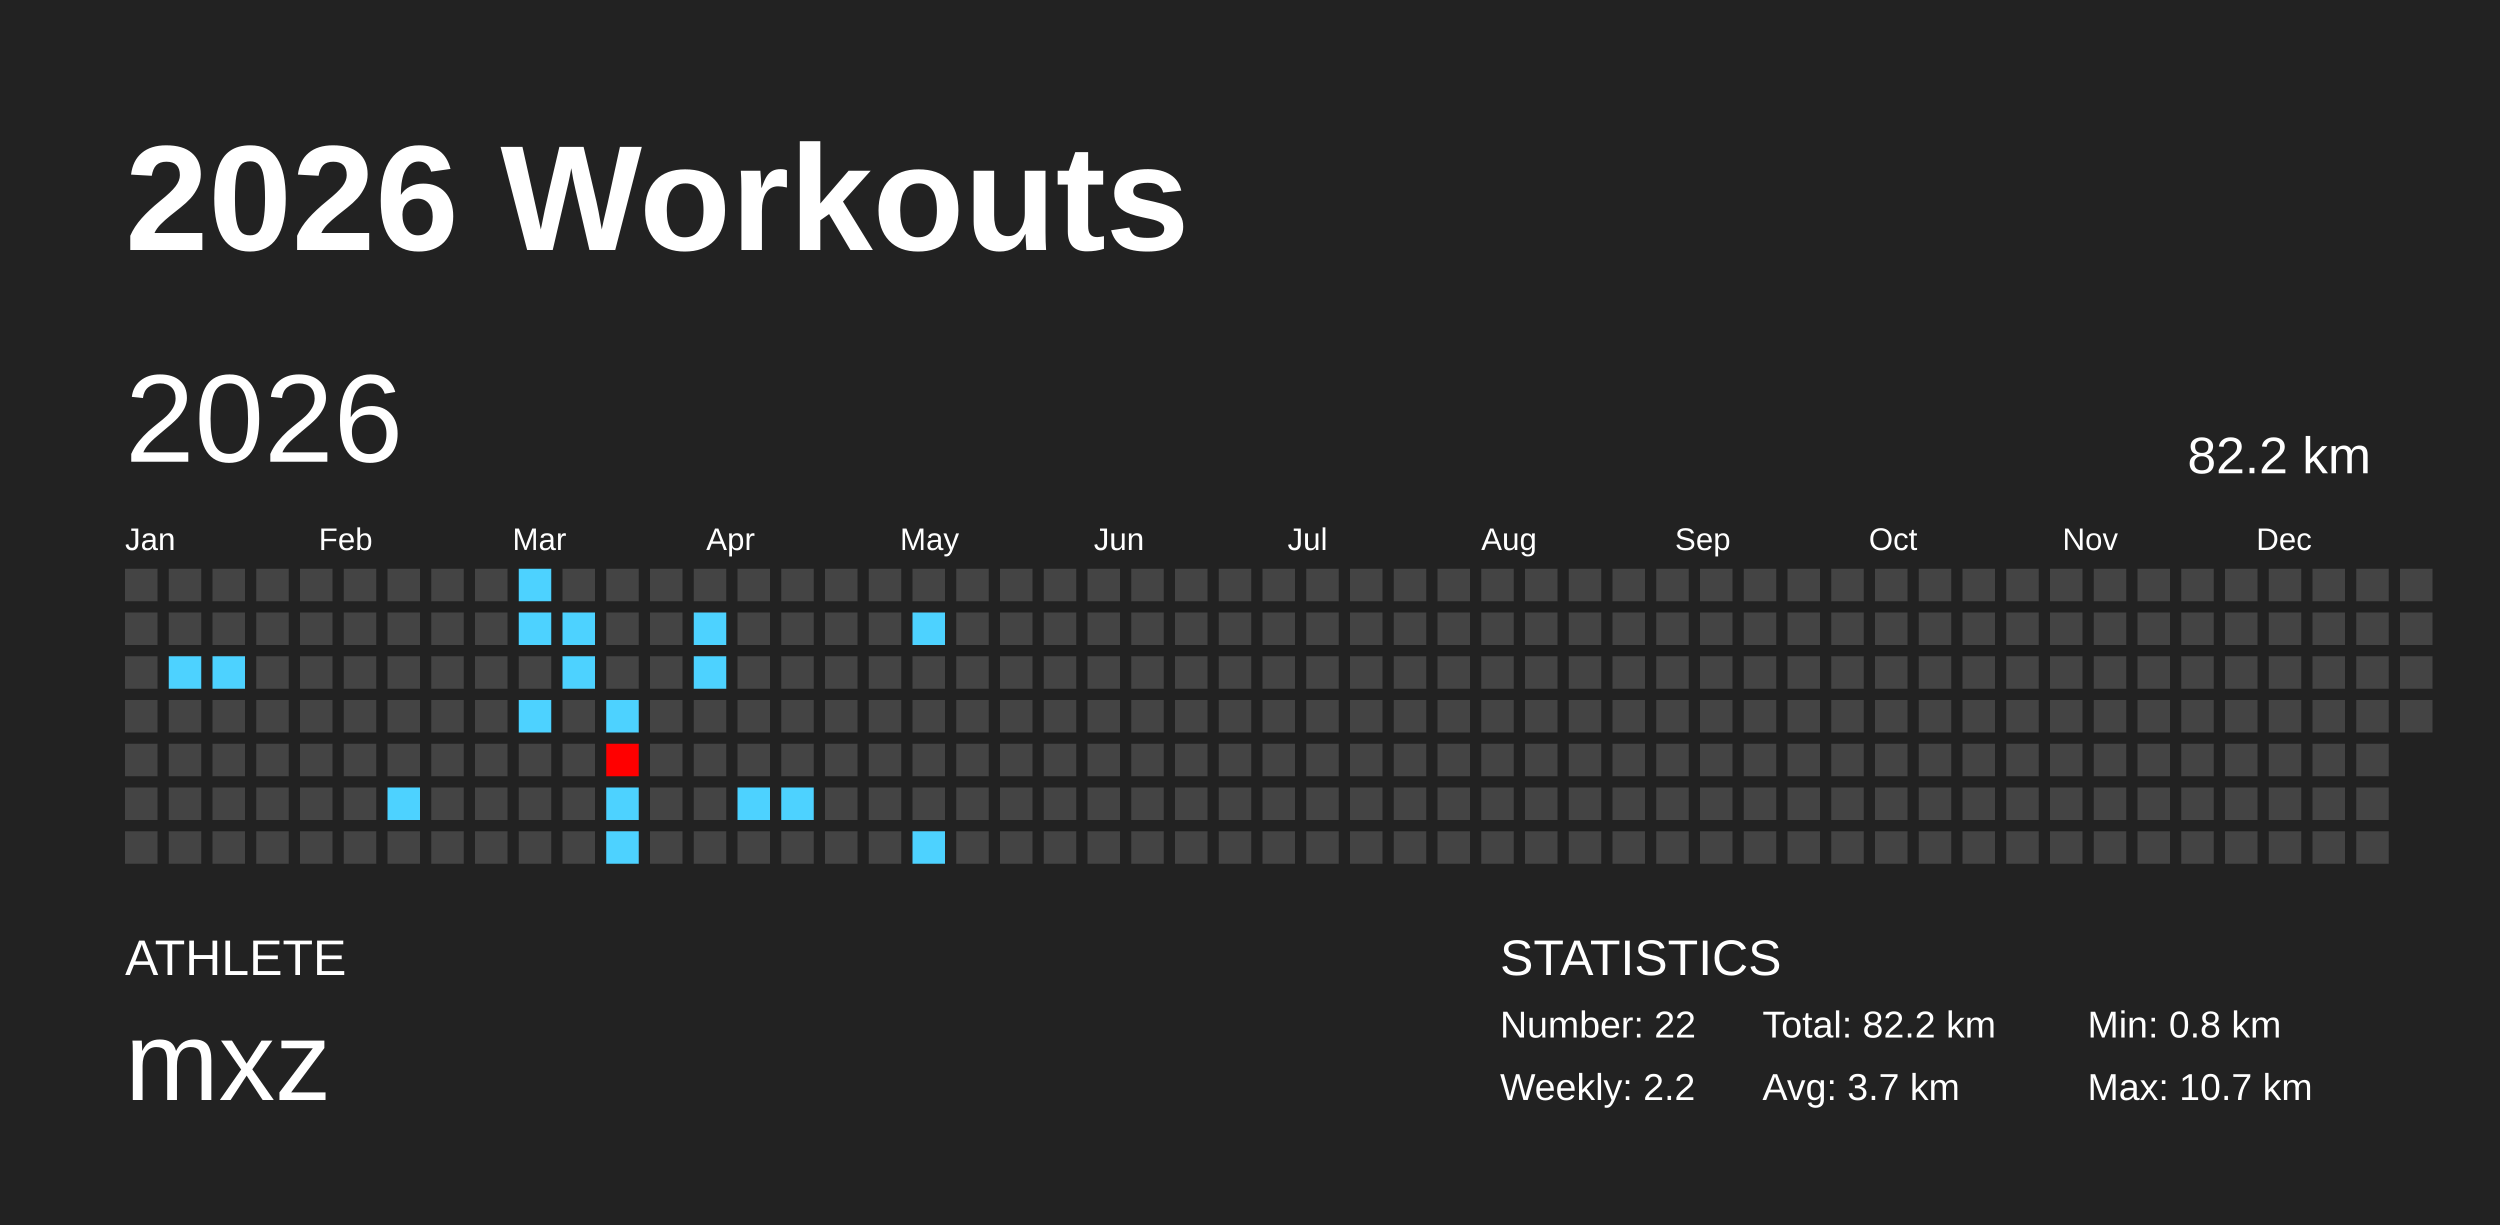
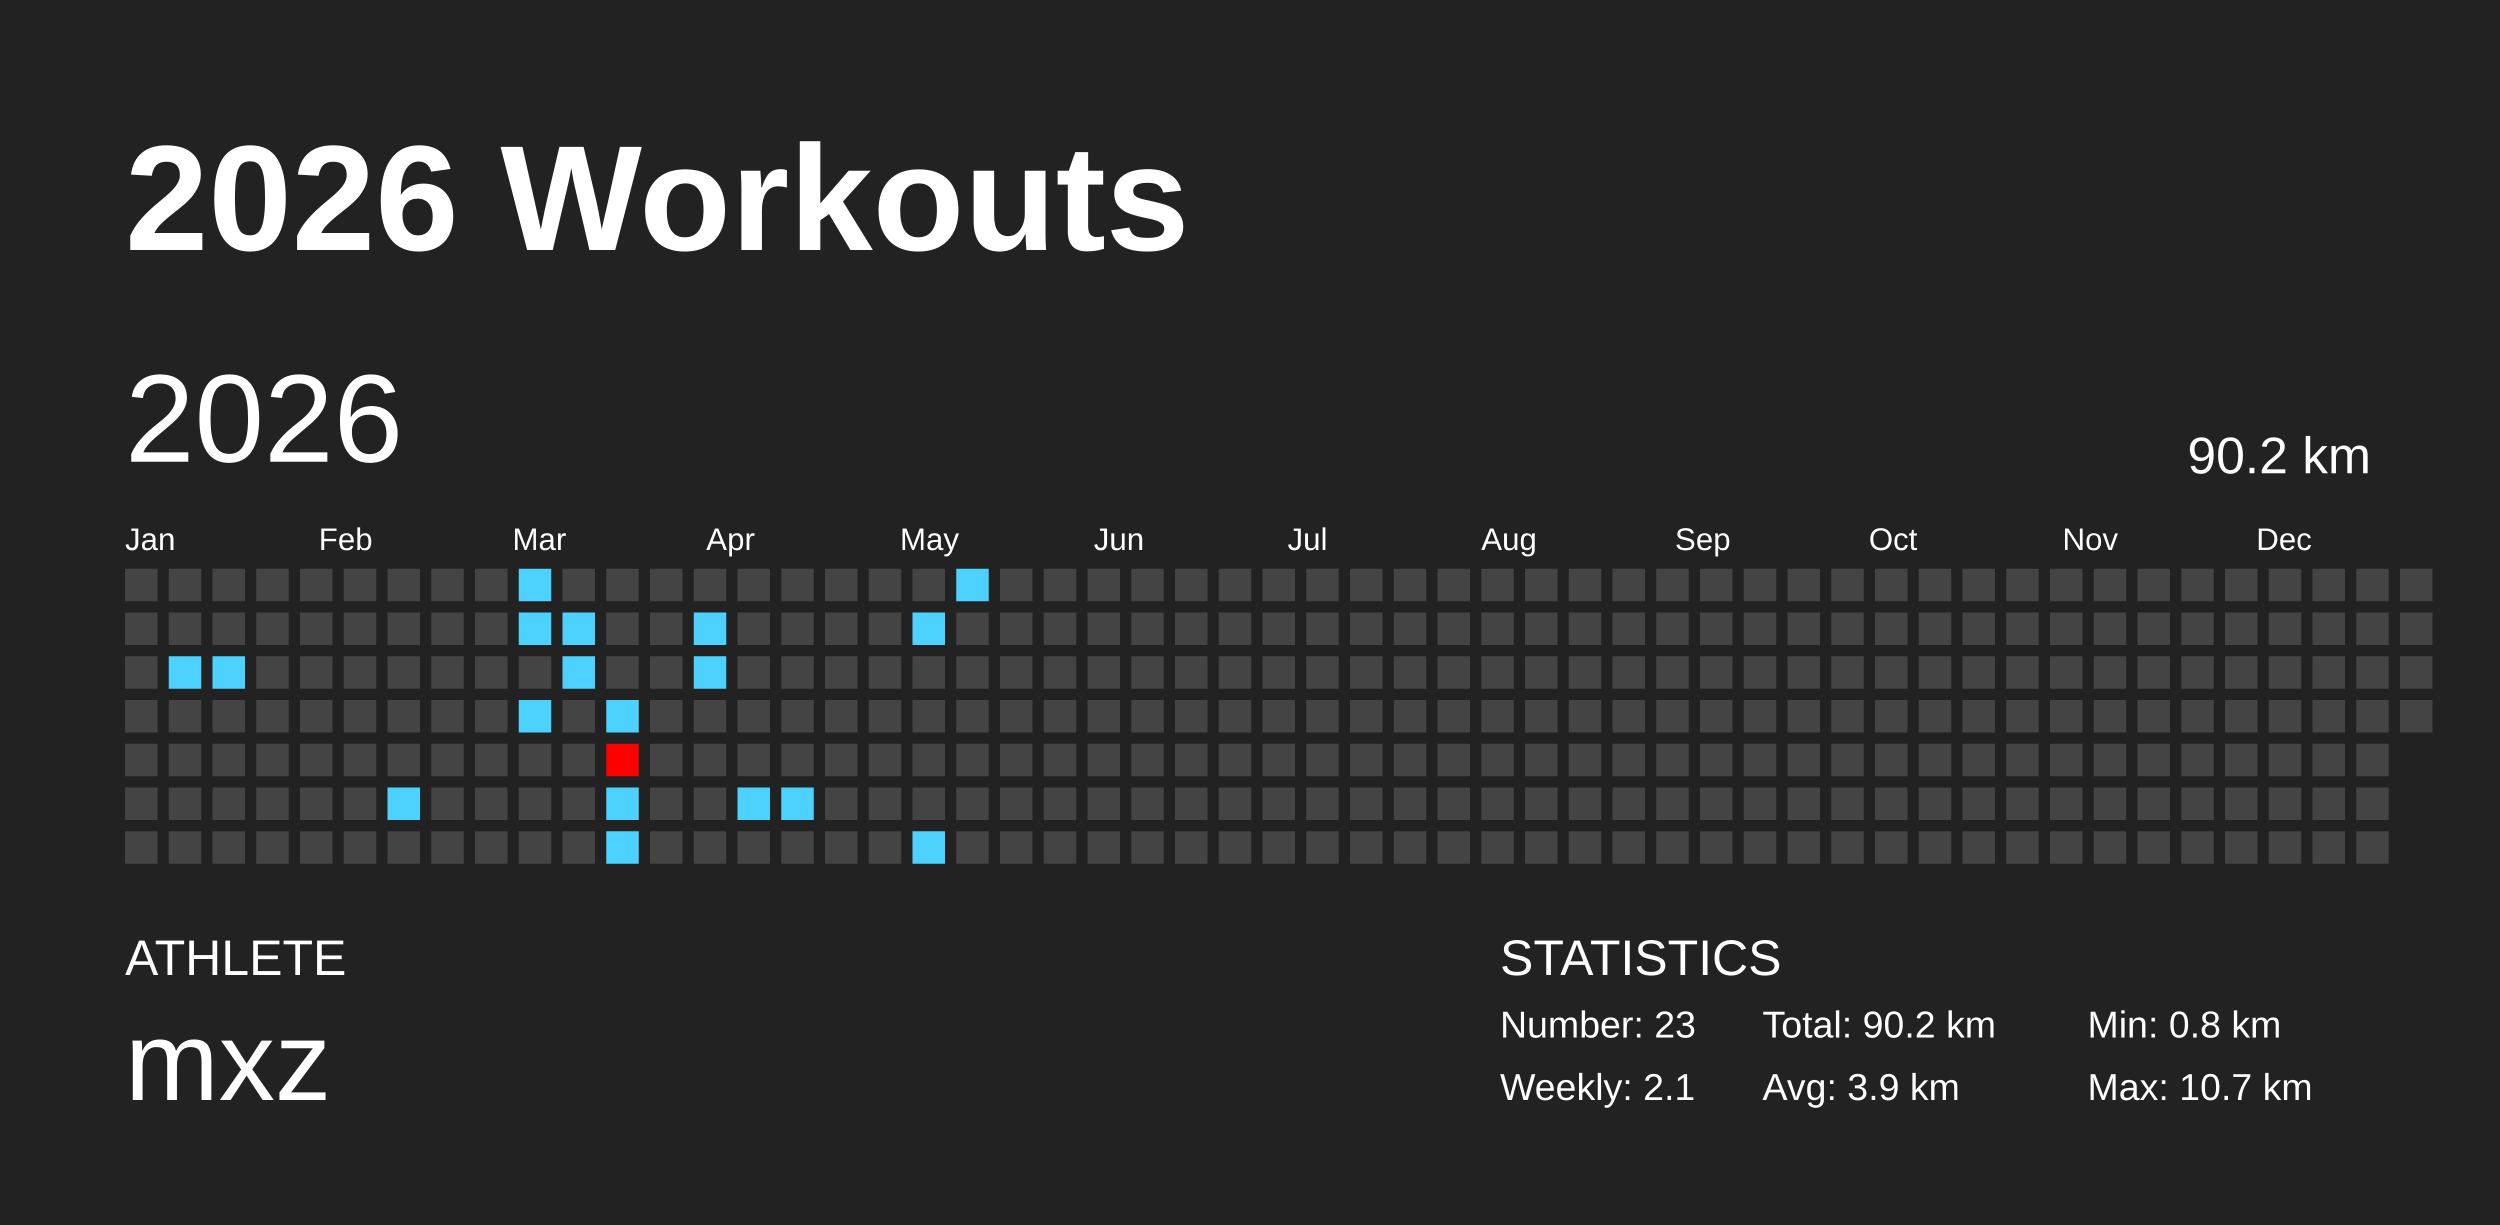
<svg xmlns="http://www.w3.org/2000/svg" baseProfile="full" height="98mm" version="1.1" viewBox="0,0,200,98" width="200mm">
  <defs />
  <rect fill="#222222" height="98" width="200" x="0" y="0" />
  <text fill="#FFFFFF" style="font-size:12px; font-family:Arial; font-weight:bold;" x="10" y="20">2026 Workouts</text>
  <text fill="#FFFFFF" style="font-size:4px; font-family:Arial" x="10" y="78">ATHLETE</text>
  <text fill="#FFFFFF" style="font-size:9px; font-family:Arial" x="10" y="88">mxz</text>
  <text fill="#FFFFFF" style="font-size:4px; font-family:Arial" x="120" y="78">STATISTICS</text>
-   <text fill="#FFFFFF" style="font-size:3px; font-family:Arial" x="120" y="83">Number: 22</text>
-   <text fill="#FFFFFF" style="font-size:3px; font-family:Arial" x="120" y="88">Weekly: 2.2</text>
-   <text fill="#FFFFFF" style="font-size:3px; font-family:Arial" x="141" y="83">Total: 82.2 km</text>
-   <text fill="#FFFFFF" style="font-size:3px; font-family:Arial" x="141" y="88">Avg: 3.7 km</text>
+   <text fill="#FFFFFF" style="font-size:3px; font-family:Arial" x="120" y="83">Number: 23</text>
+   <text fill="#FFFFFF" style="font-size:3px; font-family:Arial" x="120" y="88">Weekly: 2.1</text>
+   <text fill="#FFFFFF" style="font-size:3px; font-family:Arial" x="141" y="83">Total: 90.2 km</text>
+   <text fill="#FFFFFF" style="font-size:3px; font-family:Arial" x="141" y="88">Avg: 3.9 km</text>
  <text fill="#FFFFFF" style="font-size:3px; font-family:Arial" x="167" y="83">Min: 0.8 km</text>
  <text fill="#FFFFFF" style="font-size:3px; font-family:Arial" x="167" y="88">Max: 10.7 km</text>
  <text dominant-baseline="hanging" fill="#FFFFFF" style="font-size:10.0px; font-family:Arial;" x="10" y="30">2026</text>
-   <text dominant-baseline="hanging" fill="#FFFFFF" style="font-size:4.125px; font-family:Arial;" x="175" y="35">82.2 km</text>
+   <text dominant-baseline="hanging" fill="#FFFFFF" style="font-size:4.125px; font-family:Arial;" x="175" y="35">90.2 km</text>
  <text fill="#FFFFFF" style="font-size:2.5px; font-family:Arial" x="10.0" y="44">Jan</text>
  <text fill="#FFFFFF" style="font-size:2.5px; font-family:Arial" x="25.5" y="44">Feb</text>
  <text fill="#FFFFFF" style="font-size:2.5px; font-family:Arial" x="41.0" y="44">Mar</text>
  <text fill="#FFFFFF" style="font-size:2.5px; font-family:Arial" x="56.5" y="44">Apr</text>
  <text fill="#FFFFFF" style="font-size:2.5px; font-family:Arial" x="72.0" y="44">May</text>
  <text fill="#FFFFFF" style="font-size:2.5px; font-family:Arial" x="87.5" y="44">Jun</text>
  <text fill="#FFFFFF" style="font-size:2.5px; font-family:Arial" x="103.0" y="44">Jul</text>
  <text fill="#FFFFFF" style="font-size:2.5px; font-family:Arial" x="118.5" y="44">Aug</text>
  <text fill="#FFFFFF" style="font-size:2.5px; font-family:Arial" x="134.0" y="44">Sep</text>
  <text fill="#FFFFFF" style="font-size:2.5px; font-family:Arial" x="149.5" y="44">Oct</text>
  <text fill="#FFFFFF" style="font-size:2.5px; font-family:Arial" x="165.0" y="44">Nov</text>
  <text fill="#FFFFFF" style="font-size:2.5px; font-family:Arial" x="180.5" y="44">Dec</text>
  <rect fill="#444444" height="2.6" width="2.6" x="10.0" y="45.5" />
  <rect fill="#444444" height="2.6" width="2.6" x="10.0" y="49.0" />
  <rect fill="#444444" height="2.6" width="2.6" x="10.0" y="52.5" />
  <rect fill="#444444" height="2.6" width="2.6" x="10.0" y="56.0" />
  <rect fill="#444444" height="2.6" width="2.6" x="10.0" y="59.5" />
  <rect fill="#444444" height="2.6" width="2.6" x="10.0" y="63.0" />
  <rect fill="#444444" height="2.6" width="2.6" x="10.0" y="66.5" />
  <rect fill="#444444" height="2.6" width="2.6" x="13.5" y="45.5" />
  <rect fill="#444444" height="2.6" width="2.6" x="13.5" y="49.0" />
  <rect fill="#4dd2ff" height="2.6" width="2.6" x="13.5" y="52.5" />
  <rect fill="#444444" height="2.6" width="2.6" x="13.5" y="56.0" />
  <rect fill="#444444" height="2.6" width="2.6" x="13.5" y="59.5" />
  <rect fill="#444444" height="2.6" width="2.6" x="13.5" y="63.0" />
  <rect fill="#444444" height="2.6" width="2.6" x="13.5" y="66.5" />
  <rect fill="#444444" height="2.6" width="2.6" x="17.0" y="45.5" />
  <rect fill="#444444" height="2.6" width="2.6" x="17.0" y="49.0" />
  <rect fill="#4dd2ff" height="2.6" width="2.6" x="17.0" y="52.5" />
  <rect fill="#444444" height="2.6" width="2.6" x="17.0" y="56.0" />
  <rect fill="#444444" height="2.6" width="2.6" x="17.0" y="59.5" />
  <rect fill="#444444" height="2.6" width="2.6" x="17.0" y="63.0" />
  <rect fill="#444444" height="2.6" width="2.6" x="17.0" y="66.5" />
  <rect fill="#444444" height="2.6" width="2.6" x="20.5" y="45.5" />
  <rect fill="#444444" height="2.6" width="2.6" x="20.5" y="49.0" />
  <rect fill="#444444" height="2.6" width="2.6" x="20.5" y="52.5" />
  <rect fill="#444444" height="2.6" width="2.6" x="20.5" y="56.0" />
  <rect fill="#444444" height="2.6" width="2.6" x="20.5" y="59.5" />
  <rect fill="#444444" height="2.6" width="2.6" x="20.5" y="63.0" />
  <rect fill="#444444" height="2.6" width="2.6" x="20.5" y="66.5" />
  <rect fill="#444444" height="2.6" width="2.6" x="24.0" y="45.5" />
  <rect fill="#444444" height="2.6" width="2.6" x="24.0" y="49.0" />
  <rect fill="#444444" height="2.6" width="2.6" x="24.0" y="52.5" />
  <rect fill="#444444" height="2.6" width="2.6" x="24.0" y="56.0" />
  <rect fill="#444444" height="2.6" width="2.6" x="24.0" y="59.5" />
  <rect fill="#444444" height="2.6" width="2.6" x="24.0" y="63.0" />
  <rect fill="#444444" height="2.6" width="2.6" x="24.0" y="66.5" />
  <rect fill="#444444" height="2.6" width="2.6" x="27.5" y="45.5" />
  <rect fill="#444444" height="2.6" width="2.6" x="27.5" y="49.0" />
  <rect fill="#444444" height="2.6" width="2.6" x="27.5" y="52.5" />
  <rect fill="#444444" height="2.6" width="2.6" x="27.5" y="56.0" />
  <rect fill="#444444" height="2.6" width="2.6" x="27.5" y="59.5" />
  <rect fill="#444444" height="2.6" width="2.6" x="27.5" y="63.0" />
  <rect fill="#444444" height="2.6" width="2.6" x="27.5" y="66.5" />
  <rect fill="#444444" height="2.6" width="2.6" x="31.0" y="45.5" />
  <rect fill="#444444" height="2.6" width="2.6" x="31.0" y="49.0" />
  <rect fill="#444444" height="2.6" width="2.6" x="31.0" y="52.5" />
  <rect fill="#444444" height="2.6" width="2.6" x="31.0" y="56.0" />
  <rect fill="#444444" height="2.6" width="2.6" x="31.0" y="59.5" />
  <rect fill="#4dd2ff" height="2.6" width="2.6" x="31.0" y="63.0" />
  <rect fill="#444444" height="2.6" width="2.6" x="31.0" y="66.5" />
  <rect fill="#444444" height="2.6" width="2.6" x="34.5" y="45.5" />
  <rect fill="#444444" height="2.6" width="2.6" x="34.5" y="49.0" />
  <rect fill="#444444" height="2.6" width="2.6" x="34.5" y="52.5" />
  <rect fill="#444444" height="2.6" width="2.6" x="34.5" y="56.0" />
  <rect fill="#444444" height="2.6" width="2.6" x="34.5" y="59.5" />
  <rect fill="#444444" height="2.6" width="2.6" x="34.5" y="63.0" />
  <rect fill="#444444" height="2.6" width="2.6" x="34.5" y="66.5" />
  <rect fill="#444444" height="2.6" width="2.6" x="38.0" y="45.5" />
  <rect fill="#444444" height="2.6" width="2.6" x="38.0" y="49.0" />
  <rect fill="#444444" height="2.6" width="2.6" x="38.0" y="52.5" />
  <rect fill="#444444" height="2.6" width="2.6" x="38.0" y="56.0" />
  <rect fill="#444444" height="2.6" width="2.6" x="38.0" y="59.5" />
  <rect fill="#444444" height="2.6" width="2.6" x="38.0" y="63.0" />
  <rect fill="#444444" height="2.6" width="2.6" x="38.0" y="66.5" />
  <rect fill="#4dd2ff" height="2.6" width="2.6" x="41.5" y="45.5" />
  <rect fill="#4dd2ff" height="2.6" width="2.6" x="41.5" y="49.0" />
  <rect fill="#444444" height="2.6" width="2.6" x="41.5" y="52.5" />
  <rect fill="#4dd2ff" height="2.6" width="2.6" x="41.5" y="56.0" />
  <rect fill="#444444" height="2.6" width="2.6" x="41.5" y="59.5" />
  <rect fill="#444444" height="2.6" width="2.6" x="41.5" y="63.0" />
  <rect fill="#444444" height="2.6" width="2.6" x="41.5" y="66.5" />
  <rect fill="#444444" height="2.6" width="2.6" x="45.0" y="45.5" />
  <rect fill="#4dd2ff" height="2.6" width="2.6" x="45.0" y="49.0" />
  <rect fill="#4dd2ff" height="2.6" width="2.6" x="45.0" y="52.5" />
  <rect fill="#444444" height="2.6" width="2.6" x="45.0" y="56.0" />
  <rect fill="#444444" height="2.6" width="2.6" x="45.0" y="59.5" />
  <rect fill="#444444" height="2.6" width="2.6" x="45.0" y="63.0" />
  <rect fill="#444444" height="2.6" width="2.6" x="45.0" y="66.5" />
  <rect fill="#444444" height="2.6" width="2.6" x="48.5" y="45.5" />
  <rect fill="#444444" height="2.6" width="2.6" x="48.5" y="49.0" />
  <rect fill="#444444" height="2.6" width="2.6" x="48.5" y="52.5" />
  <rect fill="#4dd2ff" height="2.6" width="2.6" x="48.5" y="56.0" />
  <rect fill="#ff0000" height="2.6" width="2.6" x="48.5" y="59.5" />
  <rect fill="#4dd2ff" height="2.6" width="2.6" x="48.5" y="63.0" />
  <rect fill="#4dd2ff" height="2.6" width="2.6" x="48.5" y="66.5" />
  <rect fill="#444444" height="2.6" width="2.6" x="52.0" y="45.5" />
  <rect fill="#444444" height="2.6" width="2.6" x="52.0" y="49.0" />
  <rect fill="#444444" height="2.6" width="2.6" x="52.0" y="52.5" />
  <rect fill="#444444" height="2.6" width="2.6" x="52.0" y="56.0" />
  <rect fill="#444444" height="2.6" width="2.6" x="52.0" y="59.5" />
  <rect fill="#444444" height="2.6" width="2.6" x="52.0" y="63.0" />
  <rect fill="#444444" height="2.6" width="2.6" x="52.0" y="66.5" />
  <rect fill="#444444" height="2.6" width="2.6" x="55.5" y="45.5" />
  <rect fill="#4dd2ff" height="2.6" width="2.6" x="55.5" y="49.0" />
  <rect fill="#4dd2ff" height="2.6" width="2.6" x="55.5" y="52.5" />
  <rect fill="#444444" height="2.6" width="2.6" x="55.5" y="56.0" />
  <rect fill="#444444" height="2.6" width="2.6" x="55.5" y="59.5" />
  <rect fill="#444444" height="2.6" width="2.6" x="55.5" y="63.0" />
  <rect fill="#444444" height="2.6" width="2.6" x="55.5" y="66.5" />
  <rect fill="#444444" height="2.6" width="2.6" x="59.0" y="45.5" />
  <rect fill="#444444" height="2.6" width="2.6" x="59.0" y="49.0" />
  <rect fill="#444444" height="2.6" width="2.6" x="59.0" y="52.5" />
  <rect fill="#444444" height="2.6" width="2.6" x="59.0" y="56.0" />
  <rect fill="#444444" height="2.6" width="2.6" x="59.0" y="59.5" />
  <rect fill="#4dd2ff" height="2.6" width="2.6" x="59.0" y="63.0" />
  <rect fill="#444444" height="2.6" width="2.6" x="59.0" y="66.5" />
  <rect fill="#444444" height="2.6" width="2.6" x="62.5" y="45.5" />
  <rect fill="#444444" height="2.6" width="2.6" x="62.5" y="49.0" />
  <rect fill="#444444" height="2.6" width="2.6" x="62.5" y="52.5" />
  <rect fill="#444444" height="2.6" width="2.6" x="62.5" y="56.0" />
  <rect fill="#444444" height="2.6" width="2.6" x="62.5" y="59.5" />
  <rect fill="#4dd2ff" height="2.6" width="2.6" x="62.5" y="63.0" />
  <rect fill="#444444" height="2.6" width="2.6" x="62.5" y="66.5" />
  <rect fill="#444444" height="2.6" width="2.6" x="66.0" y="45.5" />
  <rect fill="#444444" height="2.6" width="2.6" x="66.0" y="49.0" />
  <rect fill="#444444" height="2.6" width="2.6" x="66.0" y="52.5" />
  <rect fill="#444444" height="2.6" width="2.6" x="66.0" y="56.0" />
  <rect fill="#444444" height="2.6" width="2.6" x="66.0" y="59.5" />
  <rect fill="#444444" height="2.6" width="2.6" x="66.0" y="63.0" />
  <rect fill="#444444" height="2.6" width="2.6" x="66.0" y="66.5" />
  <rect fill="#444444" height="2.6" width="2.6" x="69.5" y="45.5" />
  <rect fill="#444444" height="2.6" width="2.6" x="69.5" y="49.0" />
  <rect fill="#444444" height="2.6" width="2.6" x="69.5" y="52.5" />
  <rect fill="#444444" height="2.6" width="2.6" x="69.5" y="56.0" />
  <rect fill="#444444" height="2.6" width="2.6" x="69.5" y="59.5" />
  <rect fill="#444444" height="2.6" width="2.6" x="69.5" y="63.0" />
  <rect fill="#444444" height="2.6" width="2.6" x="69.5" y="66.5" />
  <rect fill="#444444" height="2.6" width="2.6" x="73.0" y="45.5" />
  <rect fill="#4dd2ff" height="2.6" width="2.6" x="73.0" y="49.0" />
  <rect fill="#444444" height="2.6" width="2.6" x="73.0" y="52.5" />
  <rect fill="#444444" height="2.6" width="2.6" x="73.0" y="56.0" />
  <rect fill="#444444" height="2.6" width="2.6" x="73.0" y="59.5" />
  <rect fill="#444444" height="2.6" width="2.6" x="73.0" y="63.0" />
  <rect fill="#4dd2ff" height="2.6" width="2.6" x="73.0" y="66.5" />
-   <rect fill="#444444" height="2.6" width="2.6" x="76.5" y="45.5" />
+   <rect fill="#4dd2ff" height="2.6" width="2.6" x="76.5" y="45.5" />
  <rect fill="#444444" height="2.6" width="2.6" x="76.5" y="49.0" />
  <rect fill="#444444" height="2.6" width="2.6" x="76.5" y="52.5" />
  <rect fill="#444444" height="2.6" width="2.6" x="76.5" y="56.0" />
  <rect fill="#444444" height="2.6" width="2.6" x="76.5" y="59.5" />
  <rect fill="#444444" height="2.6" width="2.6" x="76.5" y="63.0" />
  <rect fill="#444444" height="2.6" width="2.6" x="76.5" y="66.5" />
  <rect fill="#444444" height="2.6" width="2.6" x="80.0" y="45.5" />
  <rect fill="#444444" height="2.6" width="2.6" x="80.0" y="49.0" />
  <rect fill="#444444" height="2.6" width="2.6" x="80.0" y="52.5" />
  <rect fill="#444444" height="2.6" width="2.6" x="80.0" y="56.0" />
  <rect fill="#444444" height="2.6" width="2.6" x="80.0" y="59.5" />
  <rect fill="#444444" height="2.6" width="2.6" x="80.0" y="63.0" />
  <rect fill="#444444" height="2.6" width="2.6" x="80.0" y="66.5" />
  <rect fill="#444444" height="2.6" width="2.6" x="83.5" y="45.5" />
  <rect fill="#444444" height="2.6" width="2.6" x="83.5" y="49.0" />
  <rect fill="#444444" height="2.6" width="2.6" x="83.5" y="52.5" />
  <rect fill="#444444" height="2.6" width="2.6" x="83.5" y="56.0" />
  <rect fill="#444444" height="2.6" width="2.6" x="83.5" y="59.5" />
  <rect fill="#444444" height="2.6" width="2.6" x="83.5" y="63.0" />
  <rect fill="#444444" height="2.6" width="2.6" x="83.5" y="66.5" />
  <rect fill="#444444" height="2.6" width="2.6" x="87.0" y="45.5" />
  <rect fill="#444444" height="2.6" width="2.6" x="87.0" y="49.0" />
  <rect fill="#444444" height="2.6" width="2.6" x="87.0" y="52.5" />
  <rect fill="#444444" height="2.6" width="2.6" x="87.0" y="56.0" />
  <rect fill="#444444" height="2.6" width="2.6" x="87.0" y="59.5" />
  <rect fill="#444444" height="2.6" width="2.6" x="87.0" y="63.0" />
  <rect fill="#444444" height="2.6" width="2.6" x="87.0" y="66.5" />
  <rect fill="#444444" height="2.6" width="2.6" x="90.5" y="45.5" />
  <rect fill="#444444" height="2.6" width="2.6" x="90.5" y="49.0" />
  <rect fill="#444444" height="2.6" width="2.6" x="90.5" y="52.5" />
  <rect fill="#444444" height="2.6" width="2.6" x="90.5" y="56.0" />
  <rect fill="#444444" height="2.6" width="2.6" x="90.5" y="59.5" />
  <rect fill="#444444" height="2.6" width="2.6" x="90.5" y="63.0" />
  <rect fill="#444444" height="2.6" width="2.6" x="90.5" y="66.5" />
  <rect fill="#444444" height="2.6" width="2.6" x="94.0" y="45.5" />
  <rect fill="#444444" height="2.6" width="2.6" x="94.0" y="49.0" />
  <rect fill="#444444" height="2.6" width="2.6" x="94.0" y="52.5" />
  <rect fill="#444444" height="2.6" width="2.6" x="94.0" y="56.0" />
  <rect fill="#444444" height="2.6" width="2.6" x="94.0" y="59.5" />
  <rect fill="#444444" height="2.6" width="2.6" x="94.0" y="63.0" />
  <rect fill="#444444" height="2.6" width="2.6" x="94.0" y="66.5" />
  <rect fill="#444444" height="2.6" width="2.6" x="97.5" y="45.5" />
  <rect fill="#444444" height="2.6" width="2.6" x="97.5" y="49.0" />
  <rect fill="#444444" height="2.6" width="2.6" x="97.5" y="52.5" />
  <rect fill="#444444" height="2.6" width="2.6" x="97.5" y="56.0" />
  <rect fill="#444444" height="2.6" width="2.6" x="97.5" y="59.5" />
  <rect fill="#444444" height="2.6" width="2.6" x="97.5" y="63.0" />
  <rect fill="#444444" height="2.6" width="2.6" x="97.5" y="66.5" />
  <rect fill="#444444" height="2.6" width="2.6" x="101.0" y="45.5" />
  <rect fill="#444444" height="2.6" width="2.6" x="101.0" y="49.0" />
  <rect fill="#444444" height="2.6" width="2.6" x="101.0" y="52.5" />
  <rect fill="#444444" height="2.6" width="2.6" x="101.0" y="56.0" />
  <rect fill="#444444" height="2.6" width="2.6" x="101.0" y="59.5" />
  <rect fill="#444444" height="2.6" width="2.6" x="101.0" y="63.0" />
  <rect fill="#444444" height="2.6" width="2.6" x="101.0" y="66.5" />
  <rect fill="#444444" height="2.6" width="2.6" x="104.5" y="45.5" />
  <rect fill="#444444" height="2.6" width="2.6" x="104.5" y="49.0" />
  <rect fill="#444444" height="2.6" width="2.6" x="104.5" y="52.5" />
  <rect fill="#444444" height="2.6" width="2.6" x="104.5" y="56.0" />
  <rect fill="#444444" height="2.6" width="2.6" x="104.5" y="59.5" />
  <rect fill="#444444" height="2.6" width="2.6" x="104.5" y="63.0" />
  <rect fill="#444444" height="2.6" width="2.6" x="104.5" y="66.5" />
  <rect fill="#444444" height="2.6" width="2.6" x="108.0" y="45.5" />
  <rect fill="#444444" height="2.6" width="2.6" x="108.0" y="49.0" />
  <rect fill="#444444" height="2.6" width="2.6" x="108.0" y="52.5" />
  <rect fill="#444444" height="2.6" width="2.6" x="108.0" y="56.0" />
  <rect fill="#444444" height="2.6" width="2.6" x="108.0" y="59.5" />
  <rect fill="#444444" height="2.6" width="2.6" x="108.0" y="63.0" />
  <rect fill="#444444" height="2.6" width="2.6" x="108.0" y="66.5" />
  <rect fill="#444444" height="2.6" width="2.6" x="111.5" y="45.5" />
  <rect fill="#444444" height="2.6" width="2.6" x="111.5" y="49.0" />
  <rect fill="#444444" height="2.6" width="2.6" x="111.5" y="52.5" />
  <rect fill="#444444" height="2.6" width="2.6" x="111.5" y="56.0" />
  <rect fill="#444444" height="2.6" width="2.6" x="111.5" y="59.5" />
  <rect fill="#444444" height="2.6" width="2.6" x="111.5" y="63.0" />
  <rect fill="#444444" height="2.6" width="2.6" x="111.5" y="66.5" />
  <rect fill="#444444" height="2.6" width="2.6" x="115.0" y="45.5" />
  <rect fill="#444444" height="2.6" width="2.6" x="115.0" y="49.0" />
  <rect fill="#444444" height="2.6" width="2.6" x="115.0" y="52.5" />
  <rect fill="#444444" height="2.6" width="2.6" x="115.0" y="56.0" />
  <rect fill="#444444" height="2.6" width="2.6" x="115.0" y="59.5" />
  <rect fill="#444444" height="2.6" width="2.6" x="115.0" y="63.0" />
  <rect fill="#444444" height="2.6" width="2.6" x="115.0" y="66.5" />
  <rect fill="#444444" height="2.6" width="2.6" x="118.5" y="45.5" />
  <rect fill="#444444" height="2.6" width="2.6" x="118.5" y="49.0" />
  <rect fill="#444444" height="2.6" width="2.6" x="118.5" y="52.5" />
  <rect fill="#444444" height="2.6" width="2.6" x="118.5" y="56.0" />
  <rect fill="#444444" height="2.6" width="2.6" x="118.5" y="59.5" />
  <rect fill="#444444" height="2.6" width="2.6" x="118.5" y="63.0" />
  <rect fill="#444444" height="2.6" width="2.6" x="118.5" y="66.5" />
  <rect fill="#444444" height="2.6" width="2.6" x="122.0" y="45.5" />
  <rect fill="#444444" height="2.6" width="2.6" x="122.0" y="49.0" />
  <rect fill="#444444" height="2.6" width="2.6" x="122.0" y="52.5" />
  <rect fill="#444444" height="2.6" width="2.6" x="122.0" y="56.0" />
  <rect fill="#444444" height="2.6" width="2.6" x="122.0" y="59.5" />
  <rect fill="#444444" height="2.6" width="2.6" x="122.0" y="63.0" />
  <rect fill="#444444" height="2.6" width="2.6" x="122.0" y="66.5" />
  <rect fill="#444444" height="2.6" width="2.6" x="125.5" y="45.5" />
  <rect fill="#444444" height="2.6" width="2.6" x="125.5" y="49.0" />
  <rect fill="#444444" height="2.6" width="2.6" x="125.5" y="52.5" />
  <rect fill="#444444" height="2.6" width="2.6" x="125.5" y="56.0" />
  <rect fill="#444444" height="2.6" width="2.6" x="125.5" y="59.5" />
  <rect fill="#444444" height="2.6" width="2.6" x="125.5" y="63.0" />
  <rect fill="#444444" height="2.6" width="2.6" x="125.5" y="66.5" />
  <rect fill="#444444" height="2.6" width="2.6" x="129.0" y="45.5" />
  <rect fill="#444444" height="2.6" width="2.6" x="129.0" y="49.0" />
  <rect fill="#444444" height="2.6" width="2.6" x="129.0" y="52.5" />
  <rect fill="#444444" height="2.6" width="2.6" x="129.0" y="56.0" />
  <rect fill="#444444" height="2.6" width="2.6" x="129.0" y="59.5" />
  <rect fill="#444444" height="2.6" width="2.6" x="129.0" y="63.0" />
  <rect fill="#444444" height="2.6" width="2.6" x="129.0" y="66.5" />
  <rect fill="#444444" height="2.6" width="2.6" x="132.5" y="45.5" />
  <rect fill="#444444" height="2.6" width="2.6" x="132.5" y="49.0" />
  <rect fill="#444444" height="2.6" width="2.6" x="132.5" y="52.5" />
  <rect fill="#444444" height="2.6" width="2.6" x="132.5" y="56.0" />
  <rect fill="#444444" height="2.6" width="2.6" x="132.5" y="59.5" />
  <rect fill="#444444" height="2.6" width="2.6" x="132.5" y="63.0" />
  <rect fill="#444444" height="2.6" width="2.6" x="132.5" y="66.5" />
  <rect fill="#444444" height="2.6" width="2.6" x="136.0" y="45.5" />
  <rect fill="#444444" height="2.6" width="2.6" x="136.0" y="49.0" />
  <rect fill="#444444" height="2.6" width="2.6" x="136.0" y="52.5" />
  <rect fill="#444444" height="2.6" width="2.6" x="136.0" y="56.0" />
  <rect fill="#444444" height="2.6" width="2.6" x="136.0" y="59.5" />
  <rect fill="#444444" height="2.6" width="2.6" x="136.0" y="63.0" />
  <rect fill="#444444" height="2.6" width="2.6" x="136.0" y="66.5" />
  <rect fill="#444444" height="2.6" width="2.6" x="139.5" y="45.5" />
  <rect fill="#444444" height="2.6" width="2.6" x="139.5" y="49.0" />
  <rect fill="#444444" height="2.6" width="2.6" x="139.5" y="52.5" />
  <rect fill="#444444" height="2.6" width="2.6" x="139.5" y="56.0" />
  <rect fill="#444444" height="2.6" width="2.6" x="139.5" y="59.5" />
  <rect fill="#444444" height="2.6" width="2.6" x="139.5" y="63.0" />
  <rect fill="#444444" height="2.6" width="2.6" x="139.5" y="66.5" />
  <rect fill="#444444" height="2.6" width="2.6" x="143.0" y="45.5" />
  <rect fill="#444444" height="2.6" width="2.6" x="143.0" y="49.0" />
  <rect fill="#444444" height="2.6" width="2.6" x="143.0" y="52.5" />
  <rect fill="#444444" height="2.6" width="2.6" x="143.0" y="56.0" />
  <rect fill="#444444" height="2.6" width="2.6" x="143.0" y="59.5" />
  <rect fill="#444444" height="2.6" width="2.6" x="143.0" y="63.0" />
  <rect fill="#444444" height="2.6" width="2.6" x="143.0" y="66.5" />
  <rect fill="#444444" height="2.6" width="2.6" x="146.5" y="45.5" />
  <rect fill="#444444" height="2.6" width="2.6" x="146.5" y="49.0" />
  <rect fill="#444444" height="2.6" width="2.6" x="146.5" y="52.5" />
  <rect fill="#444444" height="2.6" width="2.6" x="146.5" y="56.0" />
  <rect fill="#444444" height="2.6" width="2.6" x="146.5" y="59.5" />
  <rect fill="#444444" height="2.6" width="2.6" x="146.5" y="63.0" />
  <rect fill="#444444" height="2.6" width="2.6" x="146.5" y="66.5" />
  <rect fill="#444444" height="2.6" width="2.6" x="150.0" y="45.5" />
  <rect fill="#444444" height="2.6" width="2.6" x="150.0" y="49.0" />
  <rect fill="#444444" height="2.6" width="2.6" x="150.0" y="52.5" />
  <rect fill="#444444" height="2.6" width="2.6" x="150.0" y="56.0" />
  <rect fill="#444444" height="2.6" width="2.6" x="150.0" y="59.5" />
  <rect fill="#444444" height="2.6" width="2.6" x="150.0" y="63.0" />
  <rect fill="#444444" height="2.6" width="2.6" x="150.0" y="66.5" />
  <rect fill="#444444" height="2.6" width="2.6" x="153.5" y="45.5" />
  <rect fill="#444444" height="2.6" width="2.6" x="153.5" y="49.0" />
  <rect fill="#444444" height="2.6" width="2.6" x="153.5" y="52.5" />
  <rect fill="#444444" height="2.6" width="2.6" x="153.5" y="56.0" />
  <rect fill="#444444" height="2.6" width="2.6" x="153.5" y="59.5" />
  <rect fill="#444444" height="2.6" width="2.6" x="153.5" y="63.0" />
  <rect fill="#444444" height="2.6" width="2.6" x="153.5" y="66.5" />
  <rect fill="#444444" height="2.6" width="2.6" x="157.0" y="45.5" />
  <rect fill="#444444" height="2.6" width="2.6" x="157.0" y="49.0" />
  <rect fill="#444444" height="2.6" width="2.6" x="157.0" y="52.5" />
  <rect fill="#444444" height="2.6" width="2.6" x="157.0" y="56.0" />
  <rect fill="#444444" height="2.6" width="2.6" x="157.0" y="59.5" />
  <rect fill="#444444" height="2.6" width="2.6" x="157.0" y="63.0" />
  <rect fill="#444444" height="2.6" width="2.6" x="157.0" y="66.5" />
  <rect fill="#444444" height="2.6" width="2.6" x="160.5" y="45.5" />
  <rect fill="#444444" height="2.6" width="2.6" x="160.5" y="49.0" />
  <rect fill="#444444" height="2.6" width="2.6" x="160.5" y="52.5" />
  <rect fill="#444444" height="2.6" width="2.6" x="160.5" y="56.0" />
  <rect fill="#444444" height="2.6" width="2.6" x="160.5" y="59.5" />
  <rect fill="#444444" height="2.6" width="2.6" x="160.5" y="63.0" />
  <rect fill="#444444" height="2.6" width="2.6" x="160.5" y="66.5" />
  <rect fill="#444444" height="2.6" width="2.6" x="164.0" y="45.5" />
  <rect fill="#444444" height="2.6" width="2.6" x="164.0" y="49.0" />
  <rect fill="#444444" height="2.6" width="2.6" x="164.0" y="52.5" />
  <rect fill="#444444" height="2.6" width="2.6" x="164.0" y="56.0" />
  <rect fill="#444444" height="2.6" width="2.6" x="164.0" y="59.5" />
  <rect fill="#444444" height="2.6" width="2.6" x="164.0" y="63.0" />
  <rect fill="#444444" height="2.6" width="2.6" x="164.0" y="66.5" />
  <rect fill="#444444" height="2.6" width="2.6" x="167.5" y="45.5" />
  <rect fill="#444444" height="2.6" width="2.6" x="167.5" y="49.0" />
  <rect fill="#444444" height="2.6" width="2.6" x="167.5" y="52.5" />
  <rect fill="#444444" height="2.6" width="2.6" x="167.5" y="56.0" />
  <rect fill="#444444" height="2.6" width="2.6" x="167.5" y="59.5" />
  <rect fill="#444444" height="2.6" width="2.6" x="167.5" y="63.0" />
  <rect fill="#444444" height="2.6" width="2.6" x="167.5" y="66.5" />
  <rect fill="#444444" height="2.6" width="2.6" x="171.0" y="45.5" />
  <rect fill="#444444" height="2.6" width="2.6" x="171.0" y="49.0" />
  <rect fill="#444444" height="2.6" width="2.6" x="171.0" y="52.5" />
  <rect fill="#444444" height="2.6" width="2.6" x="171.0" y="56.0" />
  <rect fill="#444444" height="2.6" width="2.6" x="171.0" y="59.5" />
  <rect fill="#444444" height="2.6" width="2.6" x="171.0" y="63.0" />
  <rect fill="#444444" height="2.6" width="2.6" x="171.0" y="66.5" />
  <rect fill="#444444" height="2.6" width="2.6" x="174.5" y="45.5" />
  <rect fill="#444444" height="2.6" width="2.6" x="174.5" y="49.0" />
  <rect fill="#444444" height="2.6" width="2.6" x="174.5" y="52.5" />
  <rect fill="#444444" height="2.6" width="2.6" x="174.5" y="56.0" />
  <rect fill="#444444" height="2.6" width="2.6" x="174.5" y="59.5" />
  <rect fill="#444444" height="2.6" width="2.6" x="174.5" y="63.0" />
  <rect fill="#444444" height="2.6" width="2.6" x="174.5" y="66.5" />
  <rect fill="#444444" height="2.6" width="2.6" x="178.0" y="45.5" />
  <rect fill="#444444" height="2.6" width="2.6" x="178.0" y="49.0" />
  <rect fill="#444444" height="2.6" width="2.6" x="178.0" y="52.5" />
  <rect fill="#444444" height="2.6" width="2.6" x="178.0" y="56.0" />
  <rect fill="#444444" height="2.6" width="2.6" x="178.0" y="59.5" />
  <rect fill="#444444" height="2.6" width="2.6" x="178.0" y="63.0" />
  <rect fill="#444444" height="2.6" width="2.6" x="178.0" y="66.5" />
  <rect fill="#444444" height="2.6" width="2.6" x="181.5" y="45.5" />
  <rect fill="#444444" height="2.6" width="2.6" x="181.5" y="49.0" />
  <rect fill="#444444" height="2.6" width="2.6" x="181.5" y="52.5" />
  <rect fill="#444444" height="2.6" width="2.6" x="181.5" y="56.0" />
  <rect fill="#444444" height="2.6" width="2.6" x="181.5" y="59.5" />
  <rect fill="#444444" height="2.6" width="2.6" x="181.5" y="63.0" />
  <rect fill="#444444" height="2.6" width="2.6" x="181.5" y="66.5" />
  <rect fill="#444444" height="2.6" width="2.6" x="185.0" y="45.5" />
  <rect fill="#444444" height="2.6" width="2.6" x="185.0" y="49.0" />
  <rect fill="#444444" height="2.6" width="2.6" x="185.0" y="52.5" />
  <rect fill="#444444" height="2.6" width="2.6" x="185.0" y="56.0" />
  <rect fill="#444444" height="2.6" width="2.6" x="185.0" y="59.5" />
  <rect fill="#444444" height="2.6" width="2.6" x="185.0" y="63.0" />
  <rect fill="#444444" height="2.6" width="2.6" x="185.0" y="66.5" />
  <rect fill="#444444" height="2.6" width="2.6" x="188.5" y="45.5" />
  <rect fill="#444444" height="2.6" width="2.6" x="188.5" y="49.0" />
  <rect fill="#444444" height="2.6" width="2.6" x="188.5" y="52.5" />
  <rect fill="#444444" height="2.6" width="2.6" x="188.5" y="56.0" />
  <rect fill="#444444" height="2.6" width="2.6" x="188.5" y="59.5" />
  <rect fill="#444444" height="2.6" width="2.6" x="188.5" y="63.0" />
  <rect fill="#444444" height="2.6" width="2.6" x="188.5" y="66.5" />
  <rect fill="#444444" height="2.6" width="2.6" x="192.0" y="45.5" />
  <rect fill="#444444" height="2.6" width="2.6" x="192.0" y="49.0" />
  <rect fill="#444444" height="2.6" width="2.6" x="192.0" y="52.5" />
  <rect fill="#444444" height="2.6" width="2.6" x="192.0" y="56.0" />
</svg>
